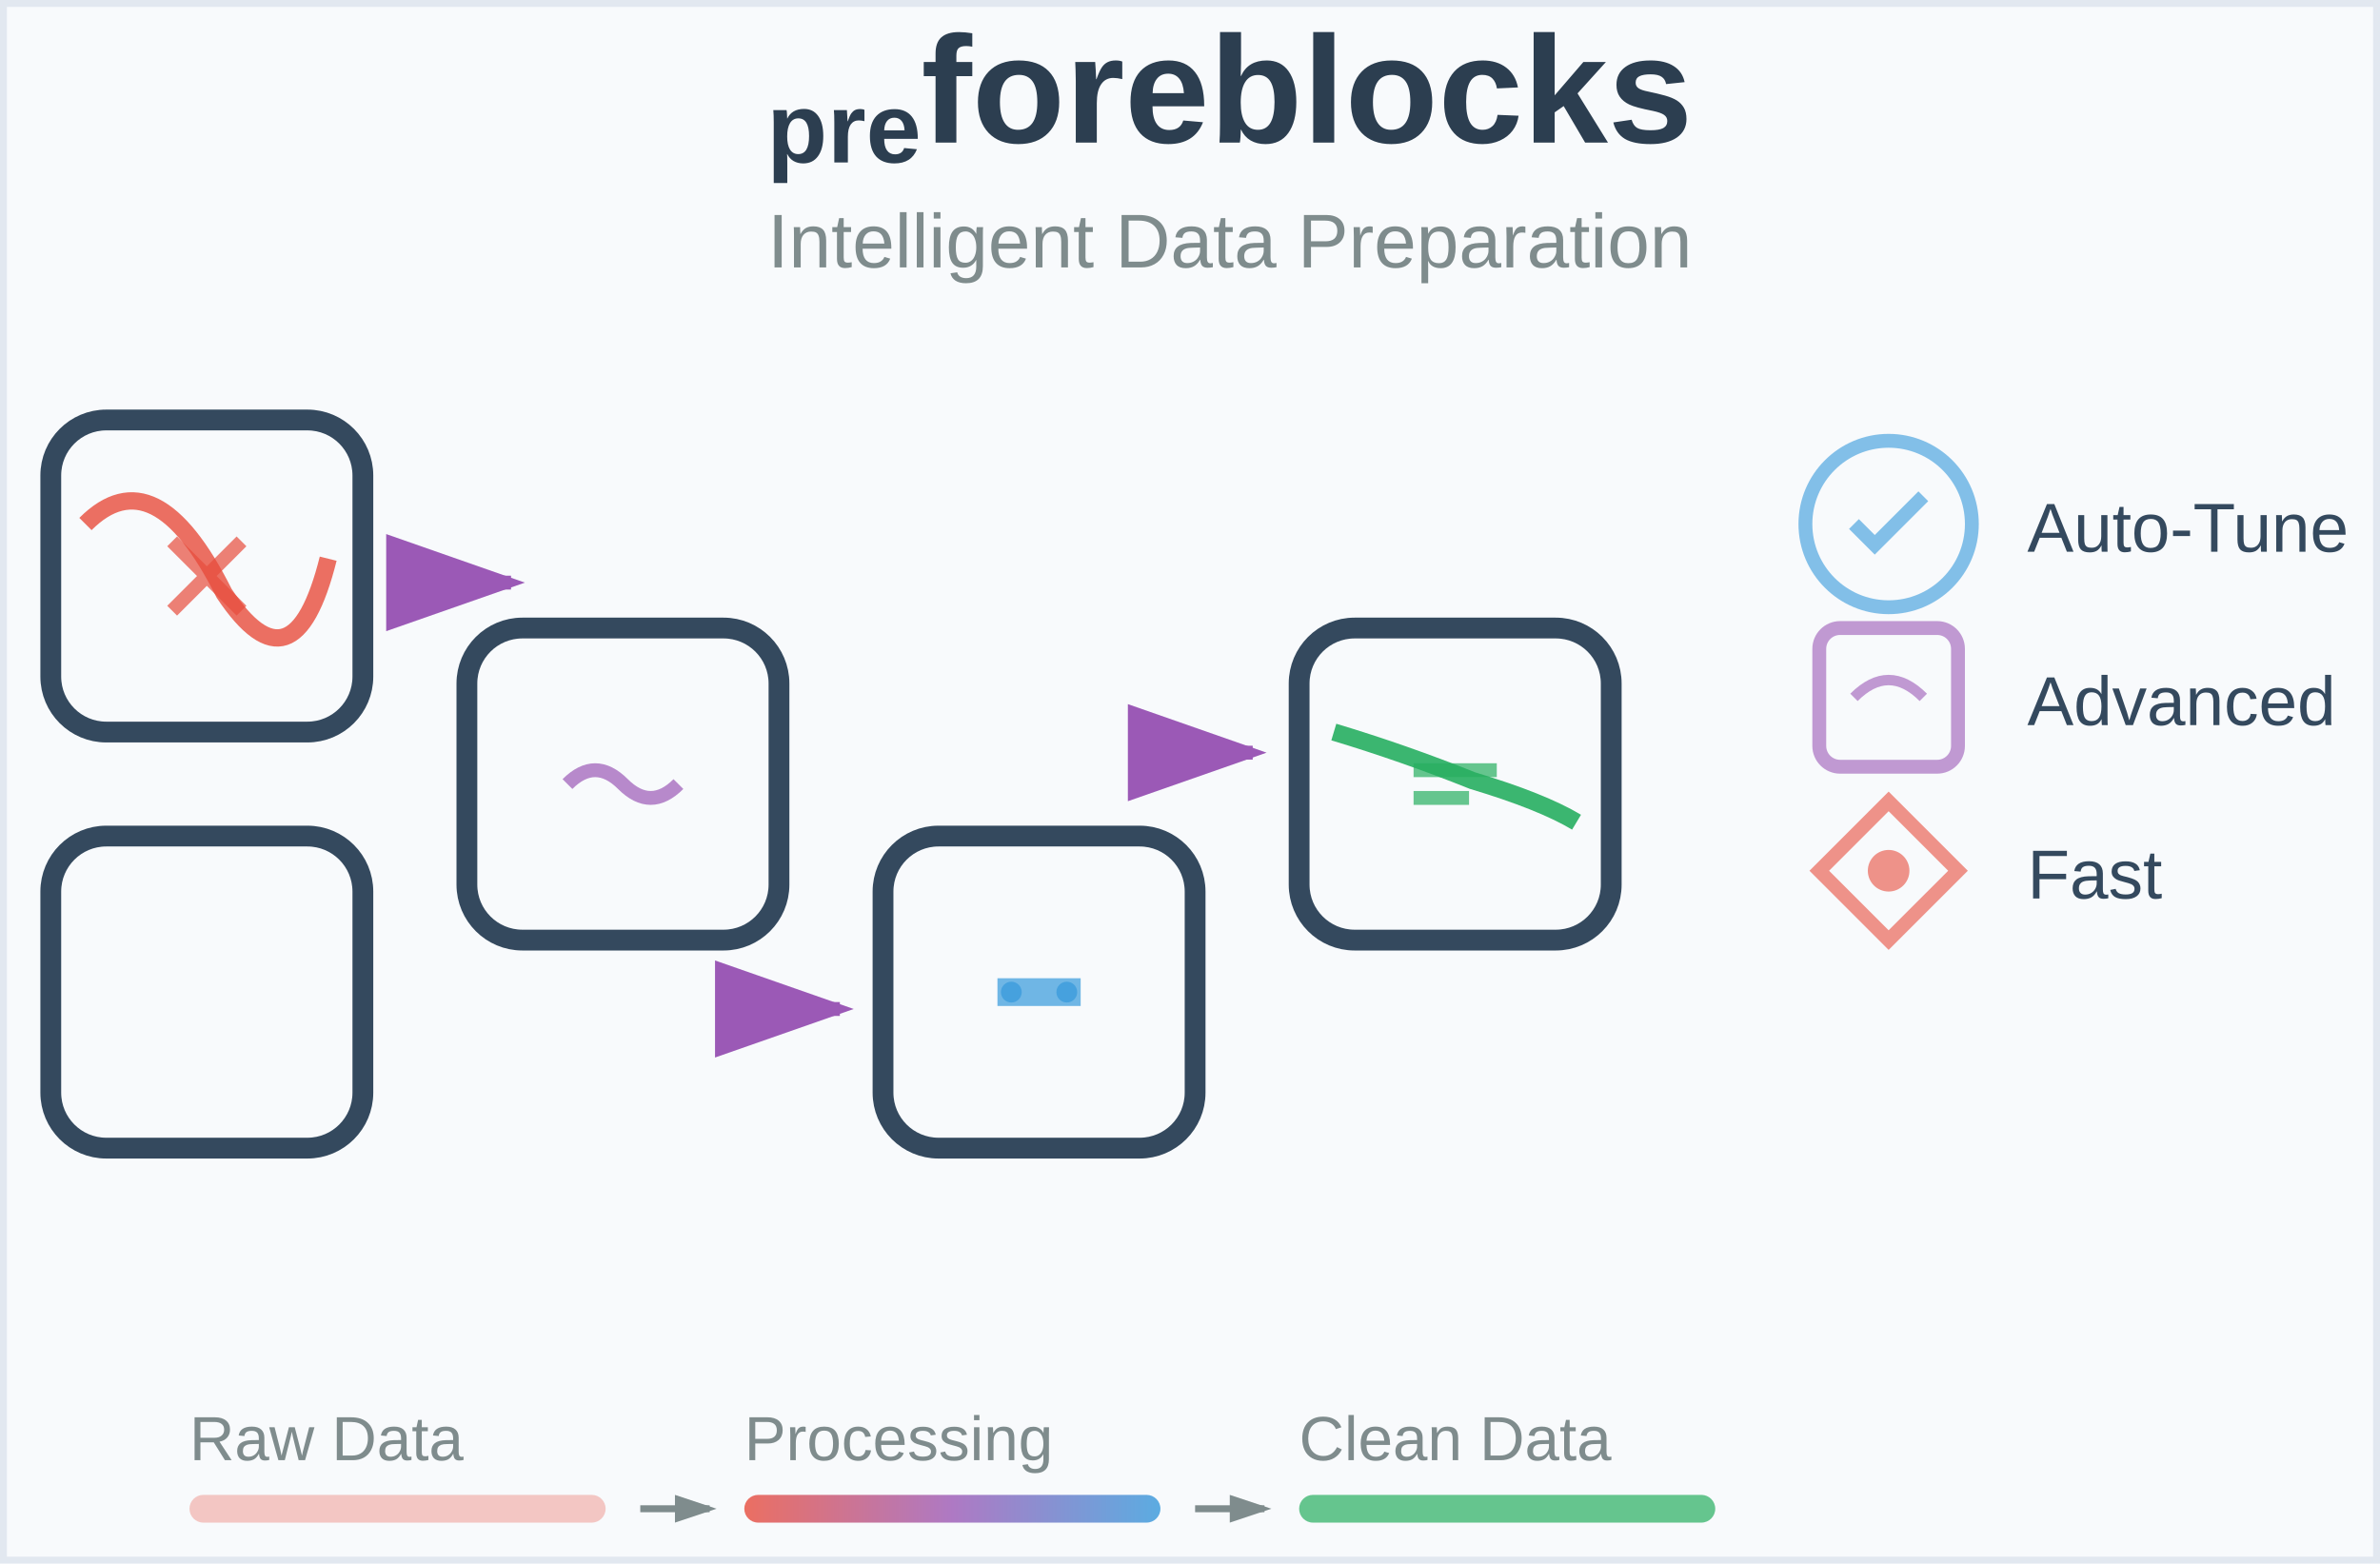
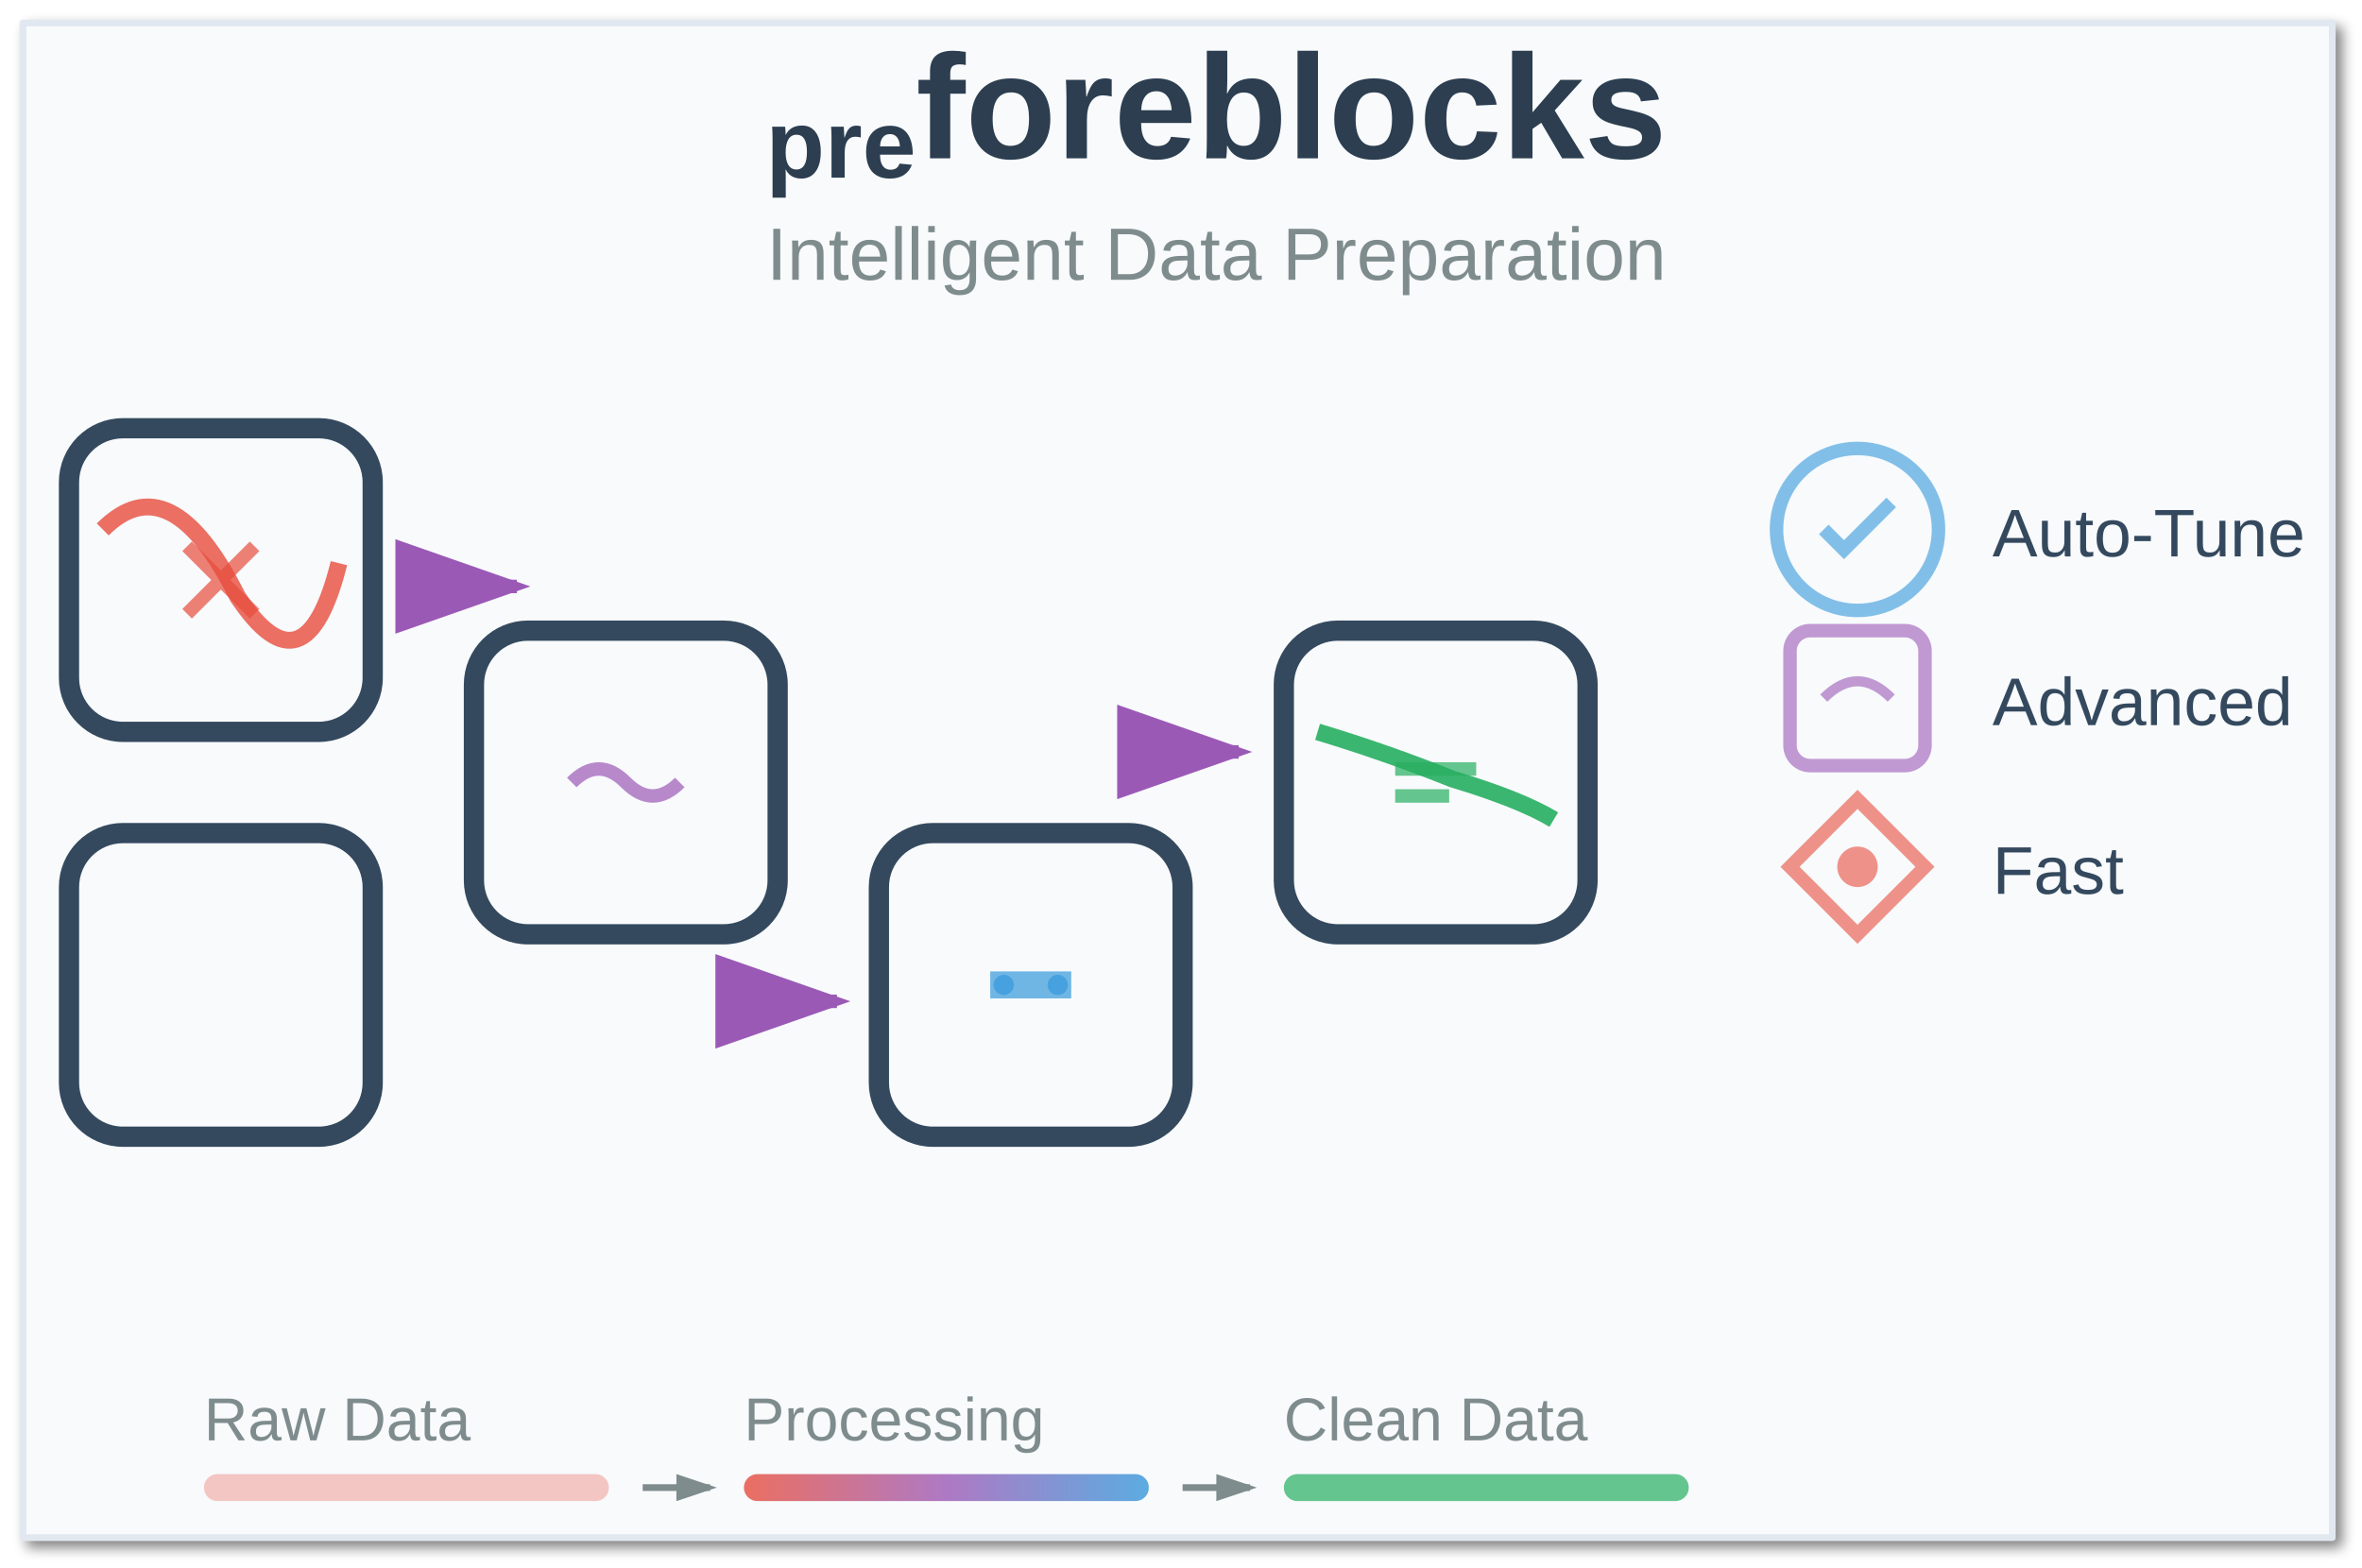
- <svg xmlns="http://www.w3.org/2000/svg" viewBox="0 0 343.172 225.479" version="1.1" id="svg24" width="343.172" height="225.479">
+ <svg xmlns="http://www.w3.org/2000/svg" viewBox="0 0 349.972 232.279" version="1.1" id="svg24" width="349.972" height="232.279">
  <defs id="defs6">
    <linearGradient id="flowGradient" x1="20.656" y1="19.365" x2="36.148" y2="19.365" gradientTransform="scale(3.872983,0.2581989)" gradientUnits="userSpaceOnUse">
      <stop offset="0" stop-color="#e74c3c" stop-opacity="0.8" id="stop1" />
      <stop offset="0.5" stop-color="#9b59b6" stop-opacity="0.8" id="stop2" />
      <stop offset="1" stop-color="#3498db" stop-opacity="0.8" id="stop3" />
    </linearGradient>
    <linearGradient id="cleanGradient" x1="0" y1="0" x2="1" y2="0">
      <stop offset="0" stop-color="#27ae60" stop-opacity="0.8" id="stop4" />
      <stop offset="1" stop-color="#2ecc71" stop-opacity="0.8" id="stop5" />
    </linearGradient>
    <marker id="arrowhead" markerWidth="10" markerHeight="7" refX="9" refY="3.5" orient="auto" markerUnits="strokeWidth">
-       <polygon points="0,7 0,0 10,3.5 " fill="#9b59b6" id="polygon5" />
+       <polygon points="0,0 10,3.5 0,7 " fill="#9b59b6" id="polygon5" />
    </marker>
    <marker id="smallArrow" markerWidth="6" markerHeight="4" refX="5" refY="2" orient="auto" markerUnits="strokeWidth">
-       <polygon points="0,4 0,0 6,2 " fill="#7f8c8d" id="polygon6" />
+       <polygon points="0,0 6,2 0,4 " fill="#7f8c8d" id="polygon6" />
    </marker>
    <marker id="arrowhead-1" markerWidth="10" markerHeight="7" refX="9" refY="3.5" orient="auto" markerUnits="strokeWidth">
-       <polygon points="0,0 10,3.5 0,7 " fill="#9b59b6" id="polygon5-8" />
+       <polygon points="10,3.5 0,7 0,0 " fill="#9b59b6" id="polygon5-8" />
    </marker>
    <marker id="arrowhead-1-3" markerWidth="10" markerHeight="7" refX="9" refY="3.5" orient="auto" markerUnits="strokeWidth">
-       <polygon points="10,3.5 0,7 0,0 " fill="#9b59b6" id="polygon5-8-5" />
+       <polygon points="0,7 0,0 10,3.5 " fill="#9b59b6" id="polygon5-8-5" />
    </marker>
+     <filter style="color-interpolation-filters:sRGB" id="filter9" x="-0.008" y="-0.013" width="1.02" height="1.03">
+       <feFlood result="flood" in="SourceGraphic" flood-opacity="0.498" flood-color="rgb(0,0,0)" id="feFlood8" />
+       <feGaussianBlur result="blur" in="SourceGraphic" stdDeviation="1" id="feGaussianBlur8" />
+       <feOffset result="offset" in="blur" dx="1" dy="1" id="feOffset8" />
+       <feComposite result="comp1" operator="in" in="flood" in2="offset" id="feComposite8" />
+       <feComposite result="comp2" operator="over" in="SourceGraphic" in2="comp1" id="feComposite9" />
+     </filter>
  </defs>
-   <rect width="342.172" height="224.479" fill="#f8fafc" stroke="#e2e8f0" stroke-width="0.277" id="rect1" x="0.5" y="0.5" style="stroke-width:1;stroke-dasharray:none" />
-   <rect x="7.322" y="60.564" width="45" height="45" rx="8" ry="8" fill="none" stroke="#34495e" stroke-width="3" id="rect6" />
-   <rect x="7.322" y="120.564" width="45" height="45" rx="8" ry="8" fill="none" stroke="#34495e" stroke-width="3" id="rect7" />
-   <rect x="67.322" y="90.564" width="45" height="45" rx="8" ry="8" fill="none" stroke="#34495e" stroke-width="3" id="rect8" />
-   <rect x="127.322" y="120.564" width="45" height="45" rx="8" ry="8" fill="none" stroke="#34495e" stroke-width="3" id="rect9" />
-   <rect x="187.322" y="90.564" width="45" height="45" rx="8" ry="8" fill="none" stroke="#34495e" stroke-width="3" id="rect10" />
-   <path d="m 12.322,75.564 q 10,-10 20,10 10,15 15,-5" stroke="#e74c3c" stroke-width="2.5" fill="none" opacity="0.8" id="path10" />
-   <line x1="60.684" y1="84.015" x2="73.684" y2="84.015" stroke="#9b59b6" stroke-width="2" marker-end="url(#arrowhead)" id="line10" />
-   <line x1="108.099" y1="145.499" x2="121.099" y2="145.499" stroke="#9b59b6" stroke-width="2" marker-end="url(#arrowhead-1)" id="line10-8" style="marker-end:url(#arrowhead-1)" />
-   <line x1="167.628" y1="108.536" x2="180.628" y2="108.536" stroke="#9b59b6" stroke-width="2" marker-end="url(#arrowhead-1-3)" id="line10-8-2" style="marker-end:url(#arrowhead-1-3)" />
-   <path d="m 192.322,105.564 q 10,3 20,7 10,3 15,6" stroke="#27ae60" stroke-width="2.5" fill="none" opacity="0.9" id="path12" />
-   <g transform="translate(29.82164,83.06441)" id="g13">
+   <rect width="342.172" height="224.479" fill="#f8fafc" stroke="#e2e8f0" stroke-width="0.277" id="rect1" x="3.4" y="3.4" style="stroke-width:1;stroke-linejoin:round;stroke-dasharray:none;filter:url(#filter9)" />
+   <rect x="10.222" y="63.464" width="45" height="45" rx="8" ry="8" fill="none" stroke="#34495e" stroke-width="3" id="rect6" />
+   <rect x="10.222" y="123.464" width="45" height="45" rx="8" ry="8" fill="none" stroke="#34495e" stroke-width="3" id="rect7" />
+   <rect x="70.222" y="93.464" width="45" height="45" rx="8" ry="8" fill="none" stroke="#34495e" stroke-width="3" id="rect8" />
+   <rect x="130.222" y="123.464" width="45" height="45" rx="8" ry="8" fill="none" stroke="#34495e" stroke-width="3" id="rect9" />
+   <rect x="190.222" y="93.464" width="45" height="45" rx="8" ry="8" fill="none" stroke="#34495e" stroke-width="3" id="rect10" />
+   <path d="m 15.222,78.464 q 10,-10 20,10 10,15 15,-5" stroke="#e74c3c" stroke-width="2.5" fill="none" opacity="0.8" id="path10" />
+   <line x1="63.584" y1="86.915" x2="76.584" y2="86.915" stroke="#9b59b6" stroke-width="2" marker-end="url(#arrowhead)" id="line10" />
+   <line x1="110.999" y1="148.399" x2="123.999" y2="148.399" stroke="#9b59b6" stroke-width="2" marker-end="url(#arrowhead-1)" id="line10-8" style="marker-end:url(#arrowhead-1)" />
+   <line x1="170.528" y1="111.436" x2="183.528" y2="111.436" stroke="#9b59b6" stroke-width="2" marker-end="url(#arrowhead-1-3)" id="line10-8-2" style="marker-end:url(#arrowhead-1-3)" />
+   <path d="m 195.222,108.464 q 10,3 20,7 10,3 15,6" stroke="#27ae60" stroke-width="2.5" fill="none" opacity="0.9" id="path12" />
+   <g transform="translate(32.72164,85.96442)" id="g13">
    <path d="M -5,-5 5,5 M 5,-5 -5,5" stroke="#e74c3c" stroke-width="2" opacity="0.7" id="path13" />
  </g>
-   <g transform="translate(89.82164,113.0644)" id="g14">
+   <g transform="translate(92.72164,115.9644)" id="g14">
    <path d="m -8,0 q 4,-4 8,0 4,4 8,0" stroke="#9b59b6" stroke-width="2" fill="none" opacity="0.7" id="path14" />
  </g>
-   <g transform="translate(149.8216,143.0644)" id="g15">
+   <g transform="translate(152.7216,145.9644)" id="g15">
    <rect x="-6" y="-2" width="12" height="4" fill="#3498db" opacity="0.7" id="rect14" />
    <circle cx="-4" cy="0" r="1.5" fill="#3498db" opacity="0.7" id="circle14" />
    <circle cx="4" cy="0" r="1.5" fill="#3498db" opacity="0.7" id="circle15" />
  </g>
-   <g transform="translate(209.8216,113.0644)" id="g16">
+   <g transform="translate(212.7216,115.9644)" id="g16">
    <rect x="-6" y="-3" width="12" height="2" fill="#27ae60" opacity="0.7" id="rect15" />
    <rect x="-6" y="1" width="8" height="2" fill="#27ae60" opacity="0.7" id="rect16" />
  </g>
-   <text x="177.322" y="20.564" text-anchor="middle" font-family="Arial, sans-serif" font-size="22px" font-weight="bold" fill="#2c3e50" id="text16">
+   <text x="180.222" y="23.464" text-anchor="middle" font-family="Arial, sans-serif" font-size="22px" font-weight="bold" fill="#2c3e50" id="text16">
    <tspan style="font-size:65%;baseline-shift:sub" id="tspan1">pre</tspan>foreblocks</text>
-   <text x="177.322" y="38.564" text-anchor="middle" font-family="Arial, sans-serif" font-size="11px" fill="#7f8c8d" id="text17">Intelligent Data Preparation</text>
-   <g transform="translate(257.3216,60.56441)" id="g21">
+   <text x="180.222" y="41.464" text-anchor="middle" font-family="Arial, sans-serif" font-size="11px" fill="#7f8c8d" id="text17">Intelligent Data Preparation</text>
+   <g transform="translate(260.2216,63.46442)" id="g21">
    <circle cx="15" cy="15" r="12" fill="none" stroke="#3498db" stroke-width="2" opacity="0.6" id="circle17" />
    <path d="m 10,15 3,3 7,-7" stroke="#3498db" stroke-width="2" fill="none" opacity="0.6" id="path17" />
    <text x="35" y="19" font-family="Arial, sans-serif" font-size="10px" fill="#34495e" id="text18">Auto-Tune</text>
    <g transform="translate(0,25)" id="g19">
      <rect x="5" y="5" width="20" height="20" rx="3" fill="none" stroke="#9b59b6" stroke-width="2" opacity="0.6" id="rect18" />
      <path d="m 10,15 q 5,-5 10,0" stroke="#9b59b6" stroke-width="1.5" fill="none" opacity="0.6" id="path18" />
      <text x="35" y="19" font-family="Arial, sans-serif" font-size="10px" fill="#34495e" id="text19">Advanced</text>
    </g>
    <g transform="translate(0,50)" id="g20">
-       <polygon points="15,5 25,15 15,25 5,15 " fill="none" stroke="#e74c3c" stroke-width="2" opacity="0.6" id="polygon19" />
+       <polygon points="15,25 5,15 15,5 25,15 " fill="none" stroke="#e74c3c" stroke-width="2" opacity="0.6" id="polygon19" />
      <circle cx="15" cy="15" r="3" fill="#e74c3c" opacity="0.6" id="circle19" />
      <text x="35" y="19" font-family="Arial, sans-serif" font-size="10px" fill="#34495e" id="text20">Fast</text>
    </g>
  </g>
-   <g transform="translate(27.32164,210.5644)" id="g24">
+   <g transform="translate(30.22164,213.4644)" id="g24">
    <text x="0" y="0" font-family="Arial, sans-serif" font-size="9px" fill="#7f8c8d" id="text21">Raw Data</text>
    <rect x="0" y="5" width="60" height="4" fill="#e74c3c" opacity="0.3" rx="2" id="rect21" />
    <text x="80" y="0" font-family="Arial, sans-serif" font-size="9px" fill="#7f8c8d" id="text22">Processing</text>
    <rect x="80" y="5" width="60" height="4" fill="url(#flowGradient)" rx="2" id="rect22" style="fill:url(#flowGradient)" />
    <text x="160" y="0" font-family="Arial, sans-serif" font-size="9px" fill="#7f8c8d" id="text23">Clean Data</text>
    <rect x="160" y="5" width="60" height="4" fill="#27ae60" opacity="0.7" rx="2" id="rect23" />
    <line x1="65" y1="7" x2="75" y2="7" stroke="#7f8c8d" stroke-width="1" marker-end="url(#smallArrow)" id="line23" />
    <line x1="145" y1="7" x2="155" y2="7" stroke="#7f8c8d" stroke-width="1" marker-end="url(#smallArrow)" id="line24" />
  </g>
</svg>
